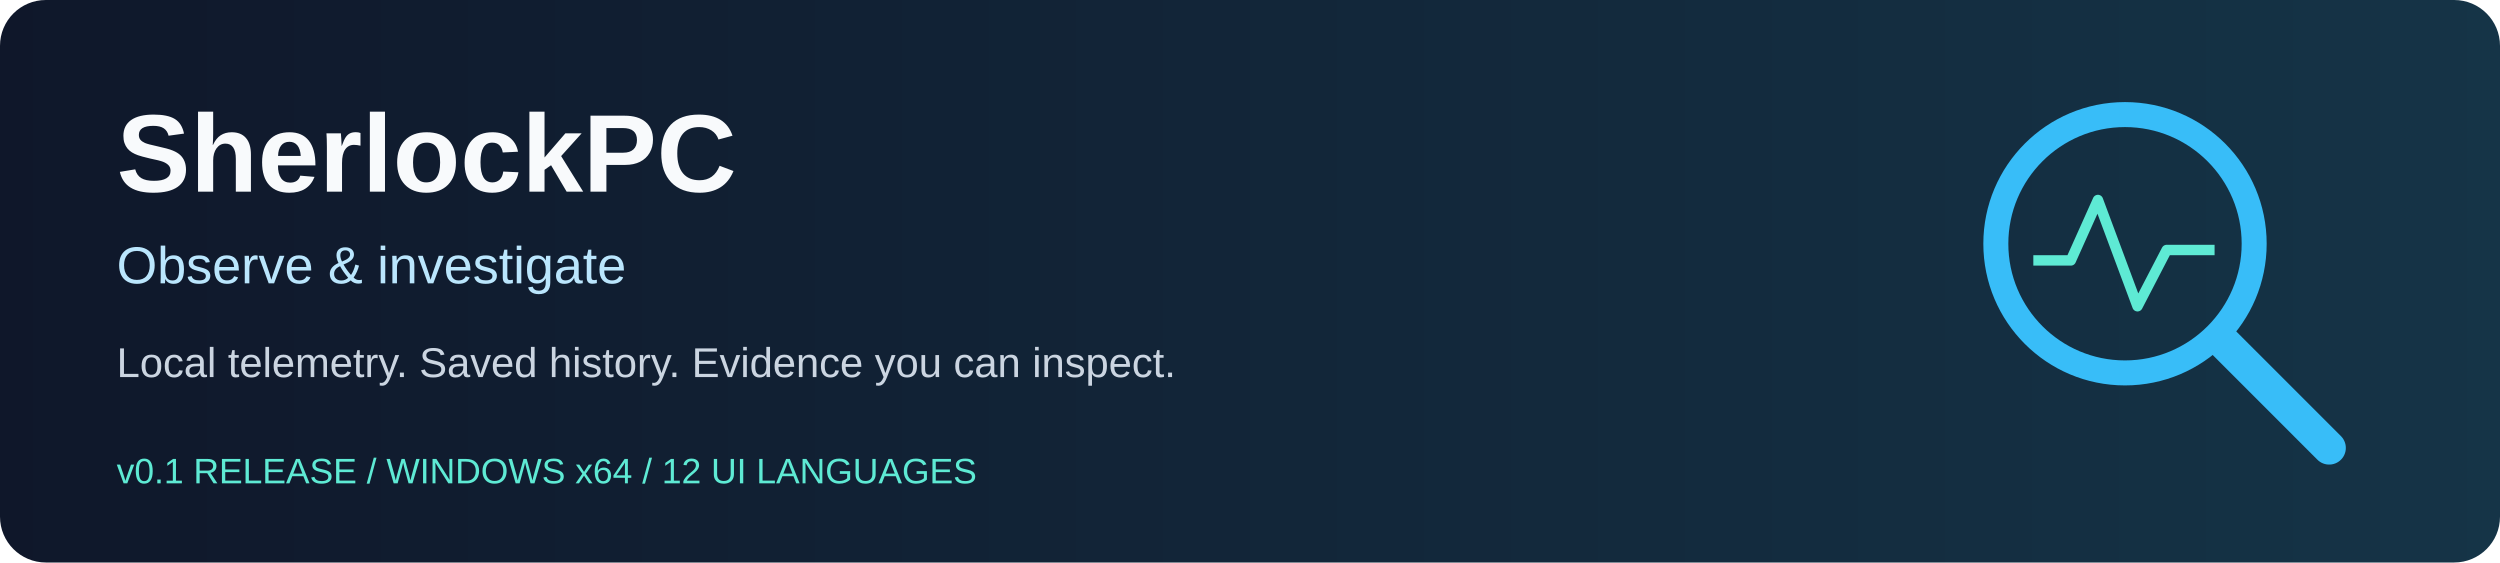
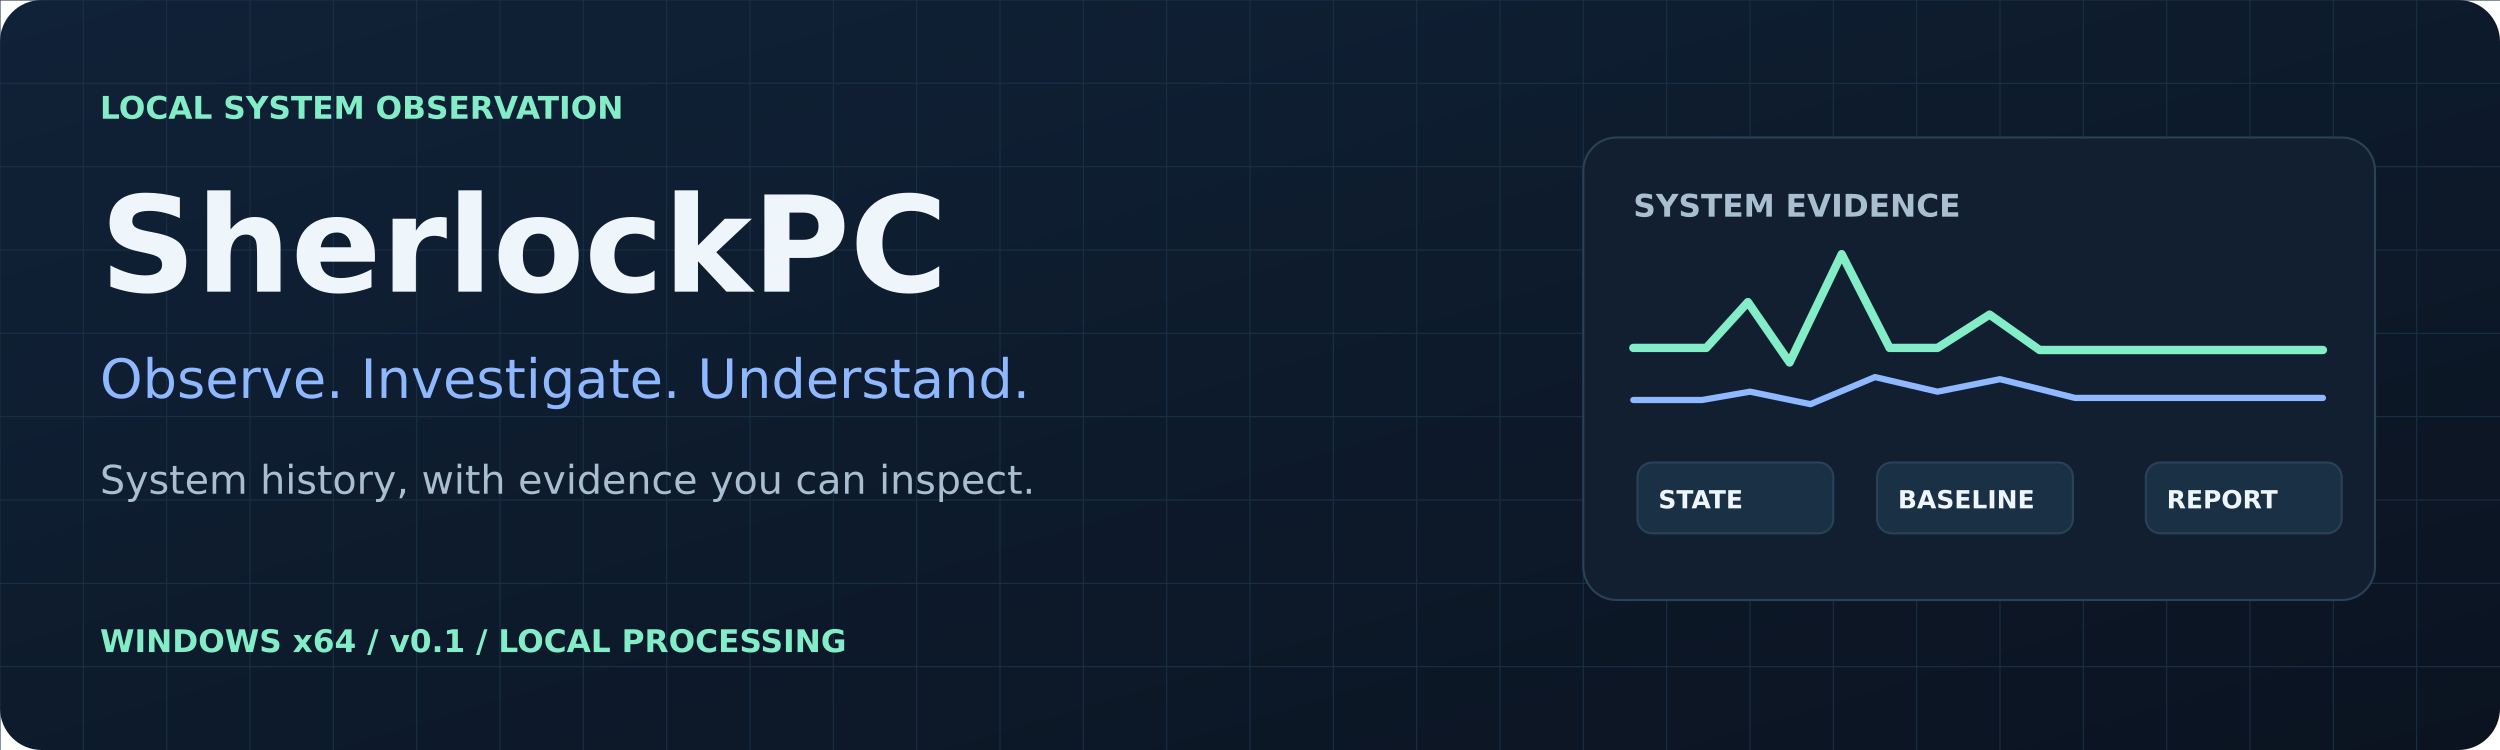
- <svg xmlns="http://www.w3.org/2000/svg" width="1200" height="270" viewBox="0 0 1200 270" role="img" aria-labelledby="title desc">
+ <svg xmlns="http://www.w3.org/2000/svg" width="1200" height="360" viewBox="0 0 1200 360" role="img" aria-labelledby="title desc">
  <defs>
-     <linearGradient id="bg">
-       <stop stop-color="#0f172a" />
-       <stop offset="1" stop-color="#153447" />
+     <linearGradient id="bg" x2="1" y2="1">
+       <stop stop-color="#102238" />
+       <stop offset="1" stop-color="#0b1320" />
    </linearGradient>
+     <marker id="arrow" markerWidth="8" markerHeight="8" refX="7" refY="4" orient="auto">
+       <path d="M0 0L8 4L0 8" fill="#83edc7" />
+     </marker>
  </defs>
-   <rect width="1200" height="270" rx="22" fill="url(#bg)" />
-   <circle cx="1020" cy="117" r="62" fill="none" stroke="#38bdf8" stroke-width="12" />
-   <path d="M1066 163L1118 215" stroke="#38bdf8" stroke-width="16" stroke-linecap="round" />
-   <path d="M976 125h18l13-29 19 51 14-27h23" fill="none" stroke="#5eead4" stroke-width="5" stroke-linejoin="round" />
-   <g font-family="Segoe UI,Arial,sans-serif">
-     <text x="56" y="92" fill="#f8fafc" font-size="53" font-weight="700">SherlockPC</text>
-     <text x="56" y="136" fill="#bae6fd" font-size="25">Observe &amp; investigate</text>
-     <text x="56" y="181" fill="#cbd5e1" font-size="20">Local telemetry. Saved history. Evidence you can inspect.</text>
-     <text x="56" y="232" fill="#5eead4" font-size="17">v0.1 RELEASE  /  WINDOWS x64  /  12 UI LANGUAGES</text>
+   <rect width="1200" height="360" rx="20" fill="url(#bg)" />
+   <g font-family="DejaVu Sans,Segoe UI,Arial,sans-serif">
+     <path d="M0 0V360" fill="none" stroke="#183047" stroke-width="0.5" stroke-linecap="round" stroke-linejoin="round" />
+     <path d="M40 0V360" fill="none" stroke="#183047" stroke-width="0.5" stroke-linecap="round" stroke-linejoin="round" />
+     <path d="M80 0V360" fill="none" stroke="#183047" stroke-width="0.5" stroke-linecap="round" stroke-linejoin="round" />
+     <path d="M120 0V360" fill="none" stroke="#183047" stroke-width="0.5" stroke-linecap="round" stroke-linejoin="round" />
+     <path d="M160 0V360" fill="none" stroke="#183047" stroke-width="0.5" stroke-linecap="round" stroke-linejoin="round" />
+     <path d="M200 0V360" fill="none" stroke="#183047" stroke-width="0.5" stroke-linecap="round" stroke-linejoin="round" />
+     <path d="M240 0V360" fill="none" stroke="#183047" stroke-width="0.5" stroke-linecap="round" stroke-linejoin="round" />
+     <path d="M280 0V360" fill="none" stroke="#183047" stroke-width="0.5" stroke-linecap="round" stroke-linejoin="round" />
+     <path d="M320 0V360" fill="none" stroke="#183047" stroke-width="0.5" stroke-linecap="round" stroke-linejoin="round" />
+     <path d="M360 0V360" fill="none" stroke="#183047" stroke-width="0.5" stroke-linecap="round" stroke-linejoin="round" />
+     <path d="M400 0V360" fill="none" stroke="#183047" stroke-width="0.5" stroke-linecap="round" stroke-linejoin="round" />
+     <path d="M440 0V360" fill="none" stroke="#183047" stroke-width="0.5" stroke-linecap="round" stroke-linejoin="round" />
+     <path d="M480 0V360" fill="none" stroke="#183047" stroke-width="0.5" stroke-linecap="round" stroke-linejoin="round" />
+     <path d="M520 0V360" fill="none" stroke="#183047" stroke-width="0.5" stroke-linecap="round" stroke-linejoin="round" />
+     <path d="M560 0V360" fill="none" stroke="#183047" stroke-width="0.5" stroke-linecap="round" stroke-linejoin="round" />
+     <path d="M600 0V360" fill="none" stroke="#183047" stroke-width="0.5" stroke-linecap="round" stroke-linejoin="round" />
+     <path d="M640 0V360" fill="none" stroke="#183047" stroke-width="0.5" stroke-linecap="round" stroke-linejoin="round" />
+     <path d="M680 0V360" fill="none" stroke="#183047" stroke-width="0.5" stroke-linecap="round" stroke-linejoin="round" />
+     <path d="M720 0V360" fill="none" stroke="#183047" stroke-width="0.5" stroke-linecap="round" stroke-linejoin="round" />
+     <path d="M760 0V360" fill="none" stroke="#183047" stroke-width="0.5" stroke-linecap="round" stroke-linejoin="round" />
+     <path d="M800 0V360" fill="none" stroke="#183047" stroke-width="0.5" stroke-linecap="round" stroke-linejoin="round" />
+     <path d="M840 0V360" fill="none" stroke="#183047" stroke-width="0.5" stroke-linecap="round" stroke-linejoin="round" />
+     <path d="M880 0V360" fill="none" stroke="#183047" stroke-width="0.5" stroke-linecap="round" stroke-linejoin="round" />
+     <path d="M920 0V360" fill="none" stroke="#183047" stroke-width="0.5" stroke-linecap="round" stroke-linejoin="round" />
+     <path d="M960 0V360" fill="none" stroke="#183047" stroke-width="0.5" stroke-linecap="round" stroke-linejoin="round" />
+     <path d="M1000 0V360" fill="none" stroke="#183047" stroke-width="0.5" stroke-linecap="round" stroke-linejoin="round" />
+     <path d="M1040 0V360" fill="none" stroke="#183047" stroke-width="0.5" stroke-linecap="round" stroke-linejoin="round" />
+     <path d="M1080 0V360" fill="none" stroke="#183047" stroke-width="0.5" stroke-linecap="round" stroke-linejoin="round" />
+     <path d="M1120 0V360" fill="none" stroke="#183047" stroke-width="0.5" stroke-linecap="round" stroke-linejoin="round" />
+     <path d="M1160 0V360" fill="none" stroke="#183047" stroke-width="0.5" stroke-linecap="round" stroke-linejoin="round" />
+     <path d="M0 0H1200" fill="none" stroke="#183047" stroke-width="0.5" stroke-linecap="round" stroke-linejoin="round" />
+     <path d="M0 40H1200" fill="none" stroke="#183047" stroke-width="0.5" stroke-linecap="round" stroke-linejoin="round" />
+     <path d="M0 80H1200" fill="none" stroke="#183047" stroke-width="0.5" stroke-linecap="round" stroke-linejoin="round" />
+     <path d="M0 120H1200" fill="none" stroke="#183047" stroke-width="0.5" stroke-linecap="round" stroke-linejoin="round" />
+     <path d="M0 160H1200" fill="none" stroke="#183047" stroke-width="0.5" stroke-linecap="round" stroke-linejoin="round" />
+     <path d="M0 200H1200" fill="none" stroke="#183047" stroke-width="0.5" stroke-linecap="round" stroke-linejoin="round" />
+     <path d="M0 240H1200" fill="none" stroke="#183047" stroke-width="0.5" stroke-linecap="round" stroke-linejoin="round" />
+     <path d="M0 280H1200" fill="none" stroke="#183047" stroke-width="0.5" stroke-linecap="round" stroke-linejoin="round" />
+     <path d="M0 320H1200" fill="none" stroke="#183047" stroke-width="0.5" stroke-linecap="round" stroke-linejoin="round" />
+     <text x="48" y="57" font-size="15" fill="#83edc7" font-weight="700">LOCAL SYSTEM OBSERVATION</text>
+     <text x="48" y="140" font-size="64" fill="#eef6fc" font-weight="700">SherlockPC</text>
+     <text x="48" y="191" font-size="26" fill="#8fb8ff" font-weight="500">Observe. Investigate. Understand.</text>
+     <text x="48" y="237" font-size="19" fill="#a9bed0" font-weight="400">System history, with evidence you can inspect.</text>
+     <text x="48" y="313" font-size="15" fill="#83edc7" font-weight="600">WINDOWS x64  /  v0.1  /  LOCAL PROCESSING</text>
+     <rect x="760" y="66" width="380" height="222" rx="16" fill="#111f30" stroke="#2b4158" />
+     <text x="784" y="104" font-size="15" fill="#a9bed0" font-weight="600">SYSTEM EVIDENCE</text>
+     <path d="M784 167H819L839 145L859 174L884 122L907 167H930L955 151L979 168H1115" fill="none" stroke="#83edc7" stroke-width="4" stroke-linecap="round" stroke-linejoin="round" />
+     <path d="M784 192H817L840 188L869 194L900 181L930 188L960 182L996 191H1115" fill="none" stroke="#8fb8ff" stroke-width="3" stroke-linecap="round" stroke-linejoin="round" />
+     <rect x="786" y="222" width="94" height="34" rx="7" fill="#1a3044" stroke="#2b4158" />
+     <text x="796" y="244" font-size="12" fill="#eef6fc" font-weight="600">STATE</text>
+     <rect x="901" y="222" width="94" height="34" rx="7" fill="#1a3044" stroke="#2b4158" />
+     <text x="911" y="244" font-size="12" fill="#eef6fc" font-weight="600">BASELINE</text>
+     <rect x="1030" y="222" width="94" height="34" rx="7" fill="#1a3044" stroke="#2b4158" />
+     <text x="1040" y="244" font-size="12" fill="#eef6fc" font-weight="600">REPORT</text>
  </g>
</svg>
